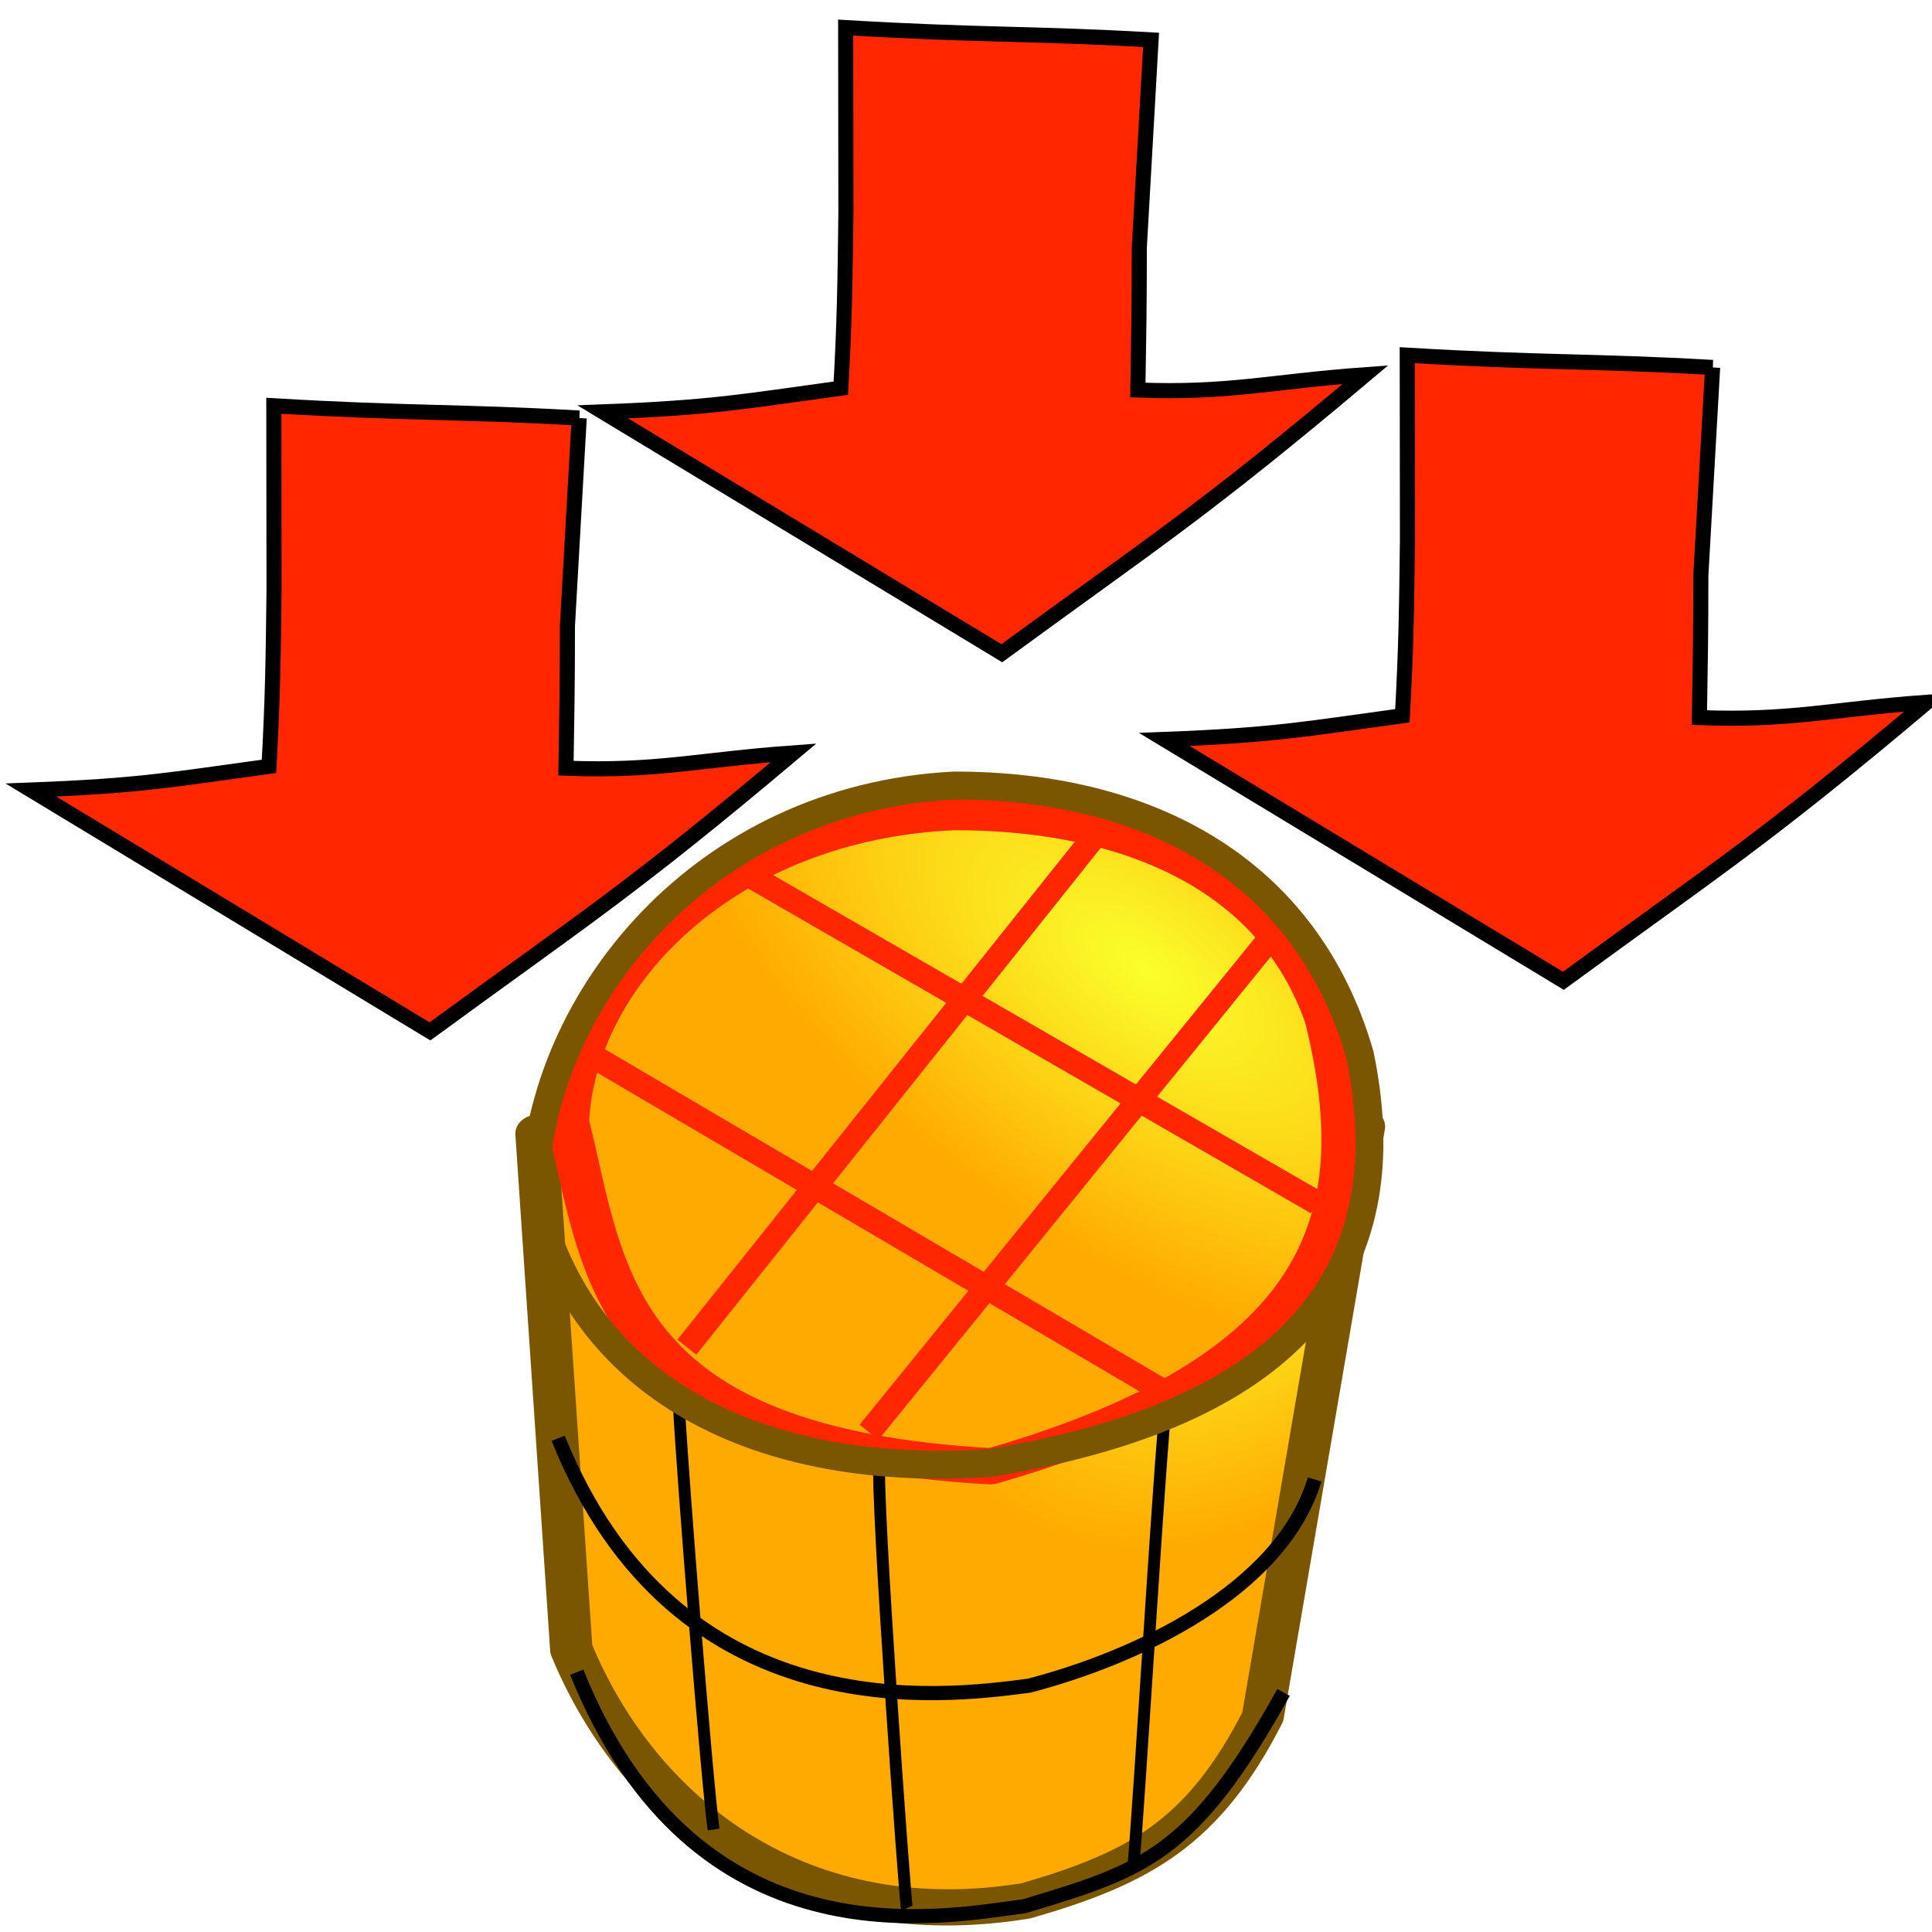
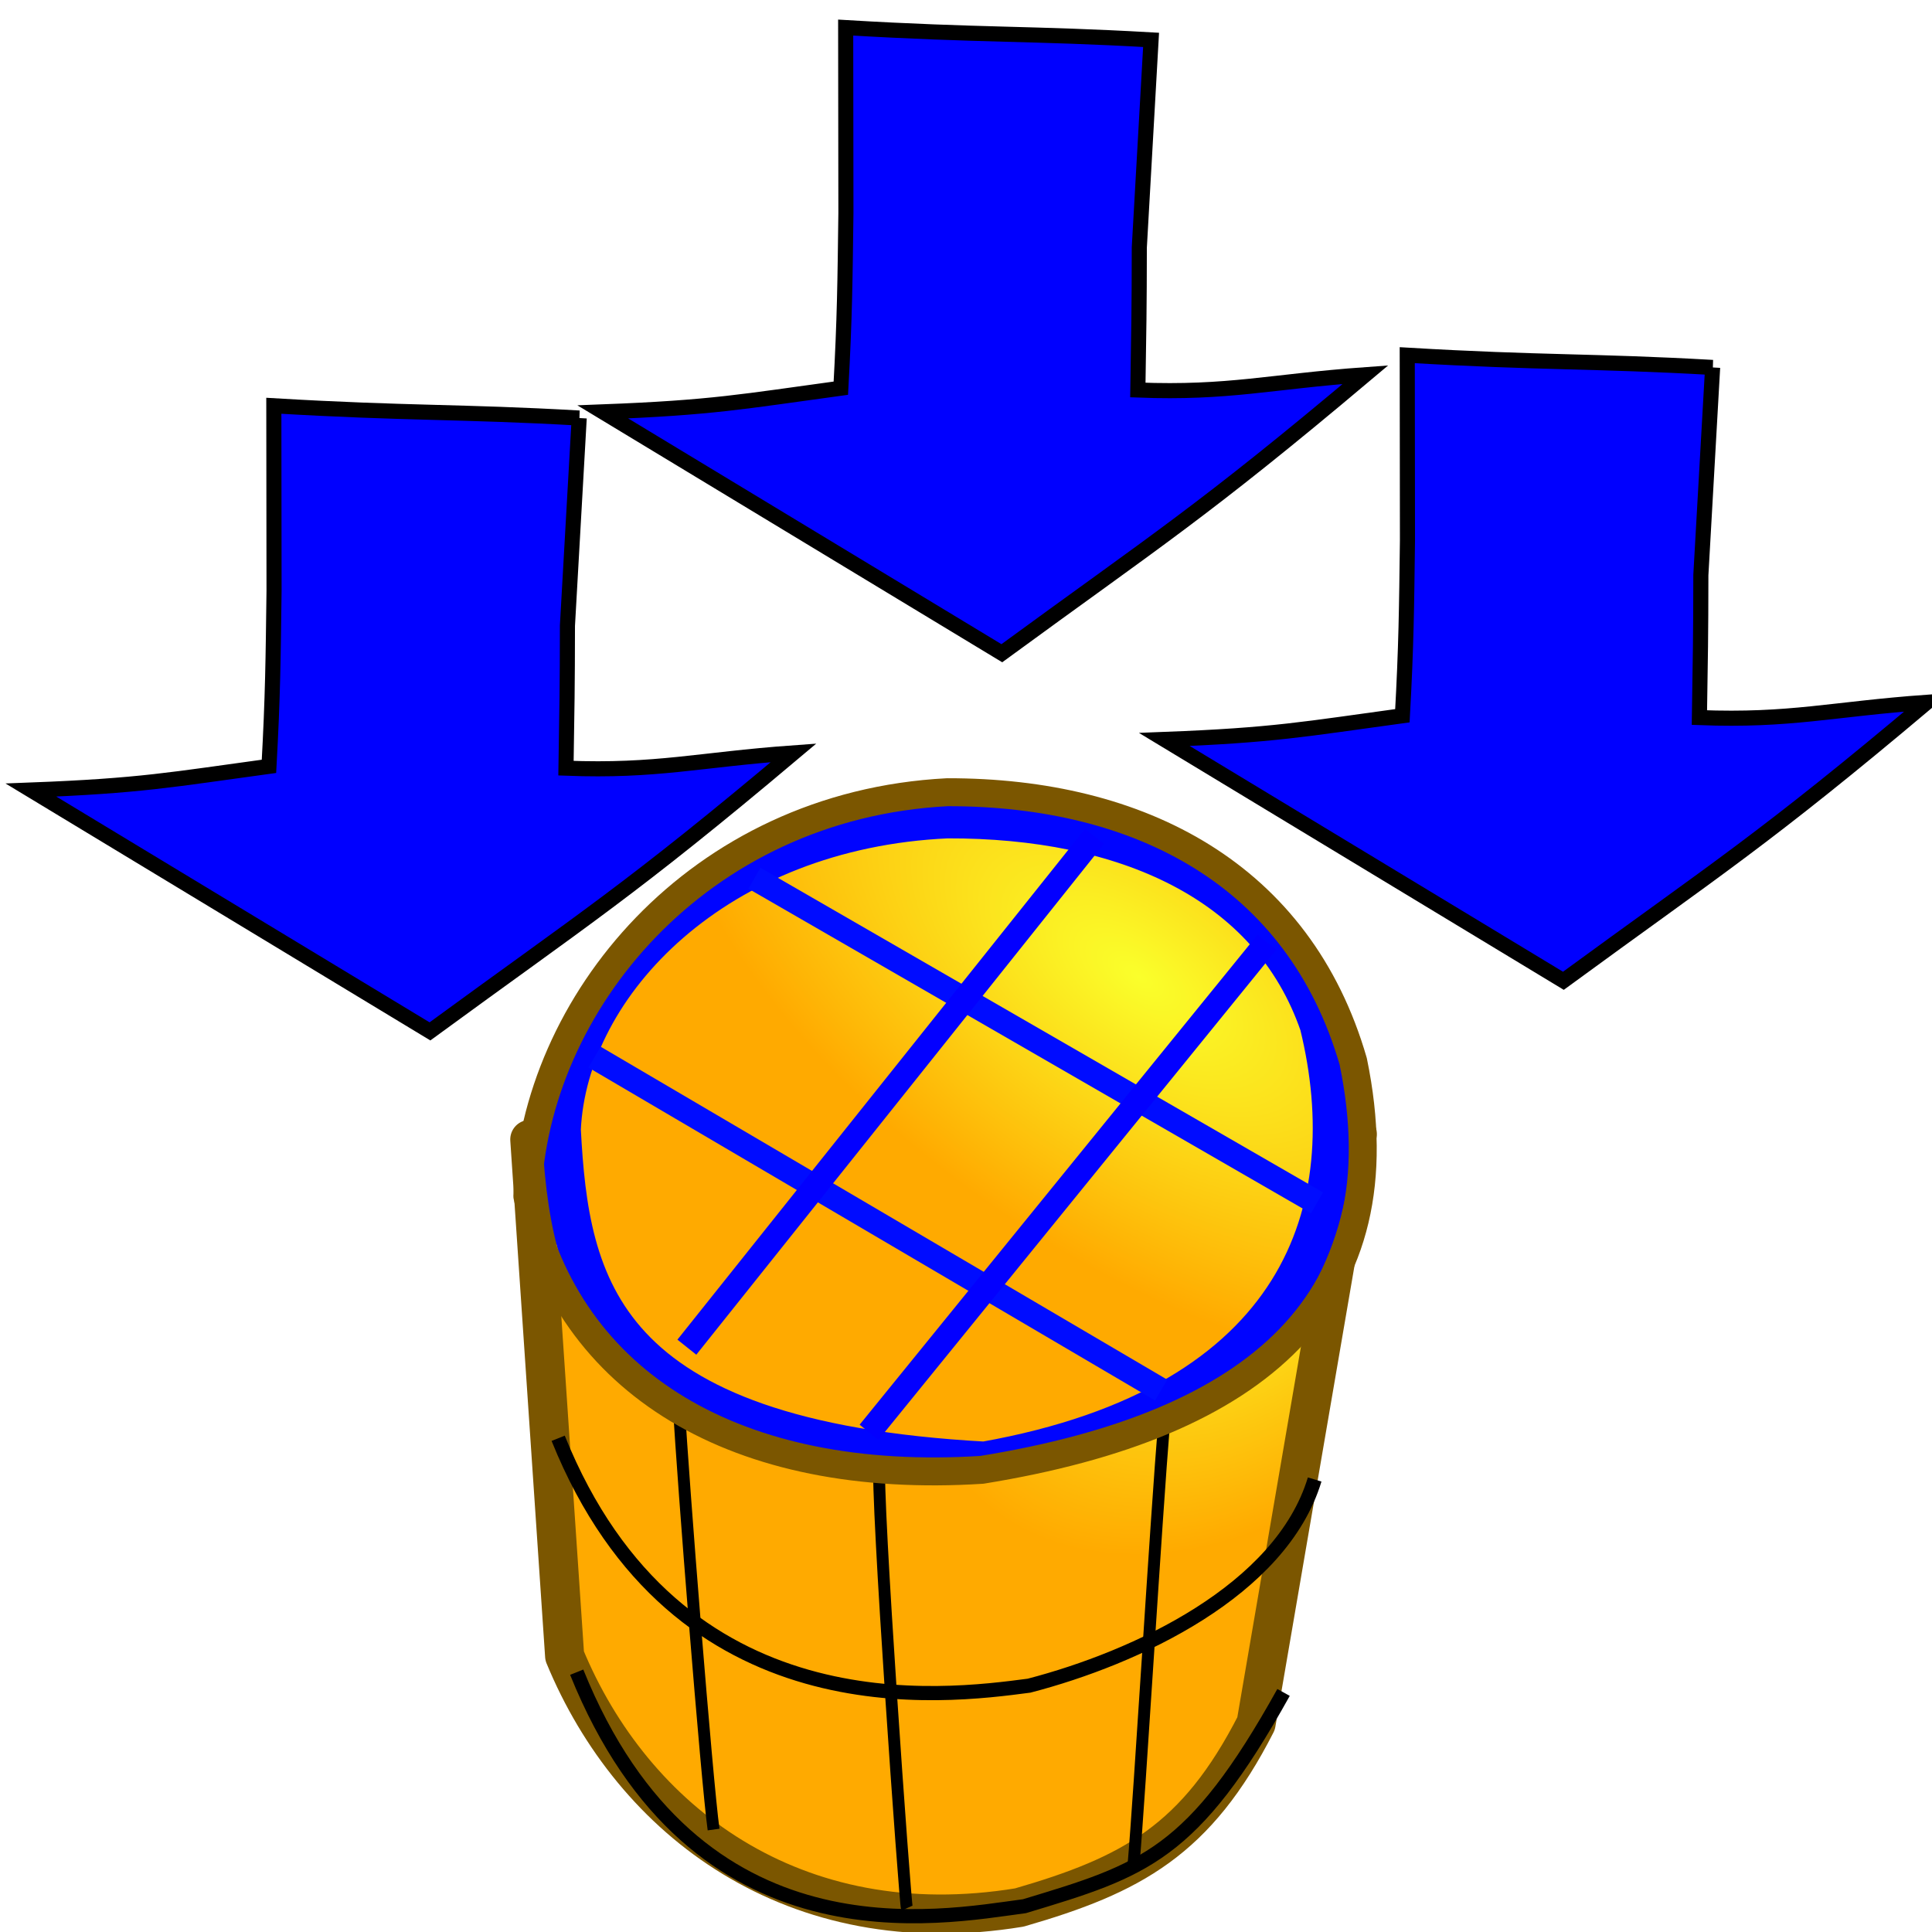
<svg xmlns="http://www.w3.org/2000/svg" xmlns:xlink="http://www.w3.org/1999/xlink" width="64px" height="64px" id="svg2860" version="1.1">
  <defs id="defs2862">
-     <radialGradient xlink:href="#linearGradient3377" id="radialGradient3703" gradientUnits="userSpaceOnUse" cx="135.383" cy="97.37" fx="135.383" fy="97.37" r="19.467" gradientTransform="matrix(0.97435,0.2250379,-0.4623105,2.001673,48.48755,-127.9988)" />
+     <radialGradient xlink:href="#linearGradient3377" id="radialGradient3703" gradientUnits="userSpaceOnUse" cx="135.383" cy="97.37" fx="135.383" fy="97.37" r="19.467" gradientTransform="matrix(-0.3479191,0.3182555,-0.7340548,-0.5846446,117.5429,55.26637)" />
    <linearGradient id="linearGradient3377">
      <stop id="stop3379" offset="0" style="stop-color:#faff2b;stop-opacity:1;" />
      <stop id="stop3381" offset="1" style="stop-color:#ffaa00;stop-opacity:1;" />
    </linearGradient>
-     <radialGradient xlink:href="#linearGradient3377" id="radialGradient3705" gradientUnits="userSpaceOnUse" cx="148.883" cy="81.87" fx="148.883" fy="81.87" r="19.467" gradientTransform="matrix(1.385259,-0.05136783,0.03705629,0.9993132,-60.3924,7.704044)" />
+     <radialGradient xlink:href="#linearGradient3377" id="radialGradient3705" gradientUnits="userSpaceOnUse" cx="148.883" cy="81.87" fx="148.883" fy="81.87" r="19.467" gradientTransform="matrix(-0.3363026,0.5288384,-0.4357335,-0.1916617,87.82801,-13.37903)" />
    <radialGradient xlink:href="#linearGradient3377-4" id="radialGradient3703-8" gradientUnits="userSpaceOnUse" cx="135.383" cy="97.37" fx="135.383" fy="97.37" r="19.467" gradientTransform="matrix(0.97435,0.2250379,-0.4623105,2.001673,48.48755,-127.9988)" />
    <linearGradient id="linearGradient3377-4">
      <stop id="stop3379-3" offset="0" style="stop-color:#faff2b;stop-opacity:1;" />
      <stop id="stop3381-0" offset="1" style="stop-color:#ffaa00;stop-opacity:1;" />
    </linearGradient>
  </defs>
  <g id="layer1">
-     <g id="g3618" transform="matrix(-0.2585857,0.3741349,-0.4264442,-0.205667,114.4725,1.499305)">
-       <path style="display:inline;overflow:visible;visibility:visible;fill:url(#radialGradient3705);fill-opacity:1;fill-rule:evenodd;stroke:#7b5600;stroke-width:2.808;stroke-linecap:butt;stroke-linejoin:round;stroke-miterlimit:4;stroke-dasharray:none;stroke-dashoffset:0;stroke-opacity:1;marker:none;enable-background:accumulate" d="m 181.234,60.447 -42.398,17.846 23.438,11.551 3.436,36.435 33.181,-22.826 c 8.773,-10.605 11.812,-24.975 2.141,-36.621 -5.762,-5.246 -10.146,-7.613 -19.797,-6.384 z" id="rect3522" />
-       <path style="display:inline;overflow:visible;visibility:visible;fill:url(#radialGradient3703);fill-opacity:1;fill-rule:evenodd;stroke:#ff2600;stroke-width:2.808;stroke-linecap:butt;stroke-linejoin:round;stroke-miterlimit:4;stroke-dasharray:none;stroke-dashoffset:0;stroke-opacity:1;marker:none;enable-background:accumulate" d="m 132.823,84.893 c 10.754,-10.006 22.399,-15.051 40.468,1.465 10.938,23.295 -0.832,30.541 -9.244,38.483 -9.977,5.546 -24.966,2.992 -33.006,-9.979 -5.698,-10.293 -6.152,-21.332 1.782,-29.969 z" id="rect3520" />
+     <g id="g4169" transform="translate(38.75433,-9.079585)">
+       <path style="display:inline;overflow:visible;visibility:visible;fill:url(#radialGradient3705);fill-opacity:1;fill-rule:evenodd;stroke:#7b5600;stroke-width:1.295;stroke-linecap:butt;stroke-linejoin:round;stroke-miterlimit:4;stroke-dasharray:none;stroke-dashoffset:0;stroke-opacity:1;marker:none;enable-background:accumulate" d="m 2.855,66.174 3.353,-19.533 -10.986,6.393 -16.426,-6.208 1.154,17.109 c 2.254,5.463 7.596,9.556 15.063,8.333 3.727,-1.077 5.87,-2.23 7.842,-6.094 z" id="rect3522" />
+       <path style="display:inline;overflow:visible;visibility:visible;fill:url(#radialGradient3703);fill-opacity:1;fill-rule:evenodd;stroke:#0004ff;stroke-width:1.295;stroke-linecap:butt;stroke-linejoin:round;stroke-miterlimit:4;stroke-dasharray:none;stroke-dashoffset:0;stroke-opacity:1;marker:none;enable-background:accumulate" d="M 4.948,43.034 C 6.434,49.116 4.401,55.606 -6.141,57.482 -18.903,56.783 -19.889,51.672 -20.161,46.5 c 0.215,-4.873 5.18,-9.956 12.791,-10.296 5.863,-0.015 10.688,2.086 12.319,6.83 z" id="rect3520" />
    </g>
-     <path style="fill:none;stroke:#ff2600;stroke-width:0.8;stroke-linecap:butt;stroke-linejoin:miter;stroke-miterlimit:4;stroke-dasharray:none;stroke-opacity:1" d="M 43.627,39.846 24.992,29.093" id="path2390" />
-     <path style="fill:none;stroke:#ff2600;stroke-width:0.8;stroke-linecap:butt;stroke-linejoin:miter;stroke-miterlimit:4;stroke-dasharray:none;stroke-opacity:1" d="M 38.464,46.048 19.694,35.018" id="path2400" />
+     <path style="fill:#0000ff;stroke:#000cff;stroke-width:0.8;stroke-linecap:butt;stroke-linejoin:miter;stroke-miterlimit:4;stroke-dasharray:none;stroke-opacity:1" d="M 43.627,39.846 24.992,29.093" id="path2390" />
+     <path style="fill:#0000ff;stroke:#000cff;stroke-width:0.8;stroke-linecap:butt;stroke-linejoin:miter;stroke-miterlimit:4;stroke-dasharray:none;stroke-opacity:1" d="M 38.464,46.048 19.694,35.018" id="path2400" />
    <path style="fill:none;stroke:#000000;stroke-width:0.395;stroke-linecap:butt;stroke-linejoin:miter;stroke-miterlimit:4;stroke-dasharray:none;stroke-opacity:1" d="m 37.55,61.77 c 0.208,-2.389 0.732,-11.247 1.022,-14.77" id="path2412" />
    <path style="fill:none;stroke:#000000;stroke-width:0.394;stroke-linecap:butt;stroke-linejoin:miter;stroke-miterlimit:4;stroke-dasharray:none;stroke-opacity:1" d="M 30.041,63.211 C 29.986,63.088 29,49.378 29.134,48.467" id="path2414" />
    <path style="fill:none;stroke:#000000;stroke-width:0.394;stroke-linecap:butt;stroke-linejoin:miter;stroke-miterlimit:4;stroke-dasharray:none;stroke-opacity:1" d="M 23.638,60.606 C 23.413,58.971 22.614,48.949 22.492,46.61" id="path2418" />
-     <path style="fill:none;stroke:#ff2600;stroke-width:0.8;stroke-linecap:butt;stroke-linejoin:miter;stroke-miterlimit:4;stroke-dasharray:none;stroke-opacity:1" d="M 41.97,31.213 28.787,47.447" id="path2424" />
-     <path style="fill:none;stroke:#ff2600;stroke-width:0.8;stroke-linecap:butt;stroke-linejoin:miter;stroke-miterlimit:4;stroke-dasharray:none;stroke-opacity:1" d="M 22.753,44.627 36.257,27.705" id="path2432" />
+     <path style="fill:none;stroke:#0300ff;stroke-width:0.8;stroke-linecap:butt;stroke-linejoin:miter;stroke-miterlimit:4;stroke-dasharray:none;stroke-opacity:1" d="M 41.97,31.213 28.787,47.447" id="path2424" />
+     <path style="fill:none;stroke:#0300ff;stroke-width:0.8;stroke-linecap:butt;stroke-linejoin:miter;stroke-miterlimit:4;stroke-dasharray:none;stroke-opacity:1" d="M 22.753,44.627 36.257,27.705" id="path2432" />
    <path style="fill:none;stroke:#000000;stroke-width:0.47;stroke-linecap:butt;stroke-linejoin:miter;stroke-miterlimit:4;stroke-dasharray:none;stroke-opacity:1" d="m 43.55,49.01 c -1.114,3.681 -5.915,5.909 -9.461,6.83 -2.777,0.364 -11.665,1.567 -15.599,-8.195" id="path2424-3" />
-     <path style="fill:#ff2600;fill-opacity:1;stroke:#000000;stroke-width:0.5;stroke-linecap:butt;stroke-linejoin:miter;stroke-miterlimit:4;stroke-dasharray:none;stroke-opacity:1" d="m 19.187,13.848 -0.39,6.878 c -0.002,2.027 -0.016,2.723 -0.048,4.721 3.021,0.116 4.386,-0.281 7.539,-0.508 -5.415,4.559 -6.955,5.503 -12.045,9.227 L 1.025,26.171 c 3.64,-0.139 4.631,-0.341 7.885,-0.785 0.129,-2.33 0.139,-3.55 0.168,-5.81 l -0.007,-6.134 c 4.452,0.263 6.164,0.181 10.117,0.406 z" id="path3802" />
+     <path style="fill:#0000ff;fill-opacity:1;stroke:#000000;stroke-width:0.5;stroke-linecap:butt;stroke-linejoin:miter;stroke-miterlimit:4;stroke-dasharray:none;stroke-opacity:1" d="m 19.187,13.848 -0.39,6.878 c -0.002,2.027 -0.016,2.723 -0.048,4.721 3.021,0.116 4.386,-0.281 7.539,-0.508 -5.415,4.559 -6.955,5.503 -12.045,9.227 L 1.025,26.171 c 3.64,-0.139 4.631,-0.341 7.885,-0.785 0.129,-2.33 0.139,-3.55 0.168,-5.81 l -0.007,-6.134 c 4.452,0.263 6.164,0.181 10.117,0.406 z" id="path3802" />
    <path style="fill:none;stroke:#000000;stroke-width:0.47;stroke-linecap:butt;stroke-linejoin:miter;stroke-miterlimit:4;stroke-dasharray:none;stroke-opacity:1" d="M 42.519,56.064 C 39.516,61.467 37.896,61.951 33.936,63.145 31.159,63.51 23.038,65.156 19.104,55.393" id="path2424-3-5" />
-     <path style="display:inline;overflow:visible;visibility:visible;fill:none;stroke:#7b5600;stroke-width:0.926;stroke-linecap:butt;stroke-linejoin:round;stroke-miterlimit:4;stroke-dasharray:none;stroke-dashoffset:0;stroke-opacity:1;marker:none;enable-background:accumulate" d="m 45.048,34.939 c 1.634,7.92 -3.156,12.051 -12.302,13.53 -8.116,0.517 -13.724,-2.842 -15.056,-9.068 0.222,-6.344 5.621,-12.951 13.915,-13.379 6.39,-0.008 11.653,2.737 13.443,8.917 z" id="rect3520-8" />
-     <path style="fill:#ff2600;fill-opacity:1;stroke:#000000;stroke-width:0.5;stroke-linecap:butt;stroke-linejoin:miter;stroke-miterlimit:4;stroke-dasharray:none;stroke-opacity:1" d="m 38.131,1.321 -0.39,6.878 c -0.002,2.027 -0.016,2.723 -0.048,4.721 3.021,0.116 4.386,-0.281 7.539,-0.508 -5.415,4.559 -6.955,5.503 -12.045,9.227 l -13.218,-7.995 c 3.64,-0.139 4.631,-0.341 7.885,-0.785 0.129,-2.33 0.139,-3.55 0.168,-5.81 L 28.014,0.914 C 32.467,1.178 34.178,1.095 38.131,1.321 Z" id="path3802-6" />
-     <path style="fill:#ff2600;fill-opacity:1;stroke:#000000;stroke-width:0.5;stroke-linecap:butt;stroke-linejoin:miter;stroke-miterlimit:4;stroke-dasharray:none;stroke-opacity:1" d="m 56.733,12.172 -0.39,6.878 c -0.002,2.027 -0.016,2.723 -0.048,4.721 3.021,0.116 4.386,-0.281 7.539,-0.508 -5.415,4.559 -6.955,5.503 -12.045,9.227 l -13.218,-7.995 c 3.64,-0.139 4.631,-0.341 7.885,-0.785 0.129,-2.33 0.139,-3.55 0.168,-5.81 l -0.007,-6.134 c 4.452,0.263 6.164,0.181 10.117,0.406 z" id="path3802-0" />
+     <path style="display:inline;overflow:visible;visibility:visible;fill:none;stroke:#7b5600;stroke-width:0.926;stroke-linecap:butt;stroke-linejoin:round;stroke-miterlimit:4;stroke-dasharray:none;stroke-dashoffset:0;stroke-opacity:1;marker:none;enable-background:accumulate" d="m 44.827,35.16 c 1.634,7.92 -3.156,12.051 -12.302,13.53 -8.116,0.517 -13.724,-2.842 -15.056,-9.068 0.222,-6.344 5.621,-12.951 13.915,-13.379 6.39,-0.008 11.653,2.737 13.443,8.917 z" id="rect3520-8" />
+     <path style="fill:#0000ff;fill-opacity:1;stroke:#000000;stroke-width:0.5;stroke-linecap:butt;stroke-linejoin:miter;stroke-miterlimit:4;stroke-dasharray:none;stroke-opacity:1" d="m 38.131,1.321 -0.39,6.878 c -0.002,2.027 -0.016,2.723 -0.048,4.721 3.021,0.116 4.386,-0.281 7.539,-0.508 -5.415,4.559 -6.955,5.503 -12.045,9.227 l -13.218,-7.995 c 3.64,-0.139 4.631,-0.341 7.885,-0.785 0.129,-2.33 0.139,-3.55 0.168,-5.81 L 28.014,0.914 C 32.467,1.178 34.178,1.095 38.131,1.321 Z" id="path3802-6" />
+     <path style="fill:#0000ff;fill-opacity:1;stroke:#000000;stroke-width:0.5;stroke-linecap:butt;stroke-linejoin:miter;stroke-miterlimit:4;stroke-dasharray:none;stroke-opacity:1" d="m 56.733,12.172 -0.39,6.878 c -0.002,2.027 -0.016,2.723 -0.048,4.721 3.021,0.116 4.386,-0.281 7.539,-0.508 -5.415,4.559 -6.955,5.503 -12.045,9.227 l -13.218,-7.995 c 3.64,-0.139 4.631,-0.341 7.885,-0.785 0.129,-2.33 0.139,-3.55 0.168,-5.81 l -0.007,-6.134 c 4.452,0.263 6.164,0.181 10.117,0.406 z" id="path3802-0" />
  </g>
</svg>
